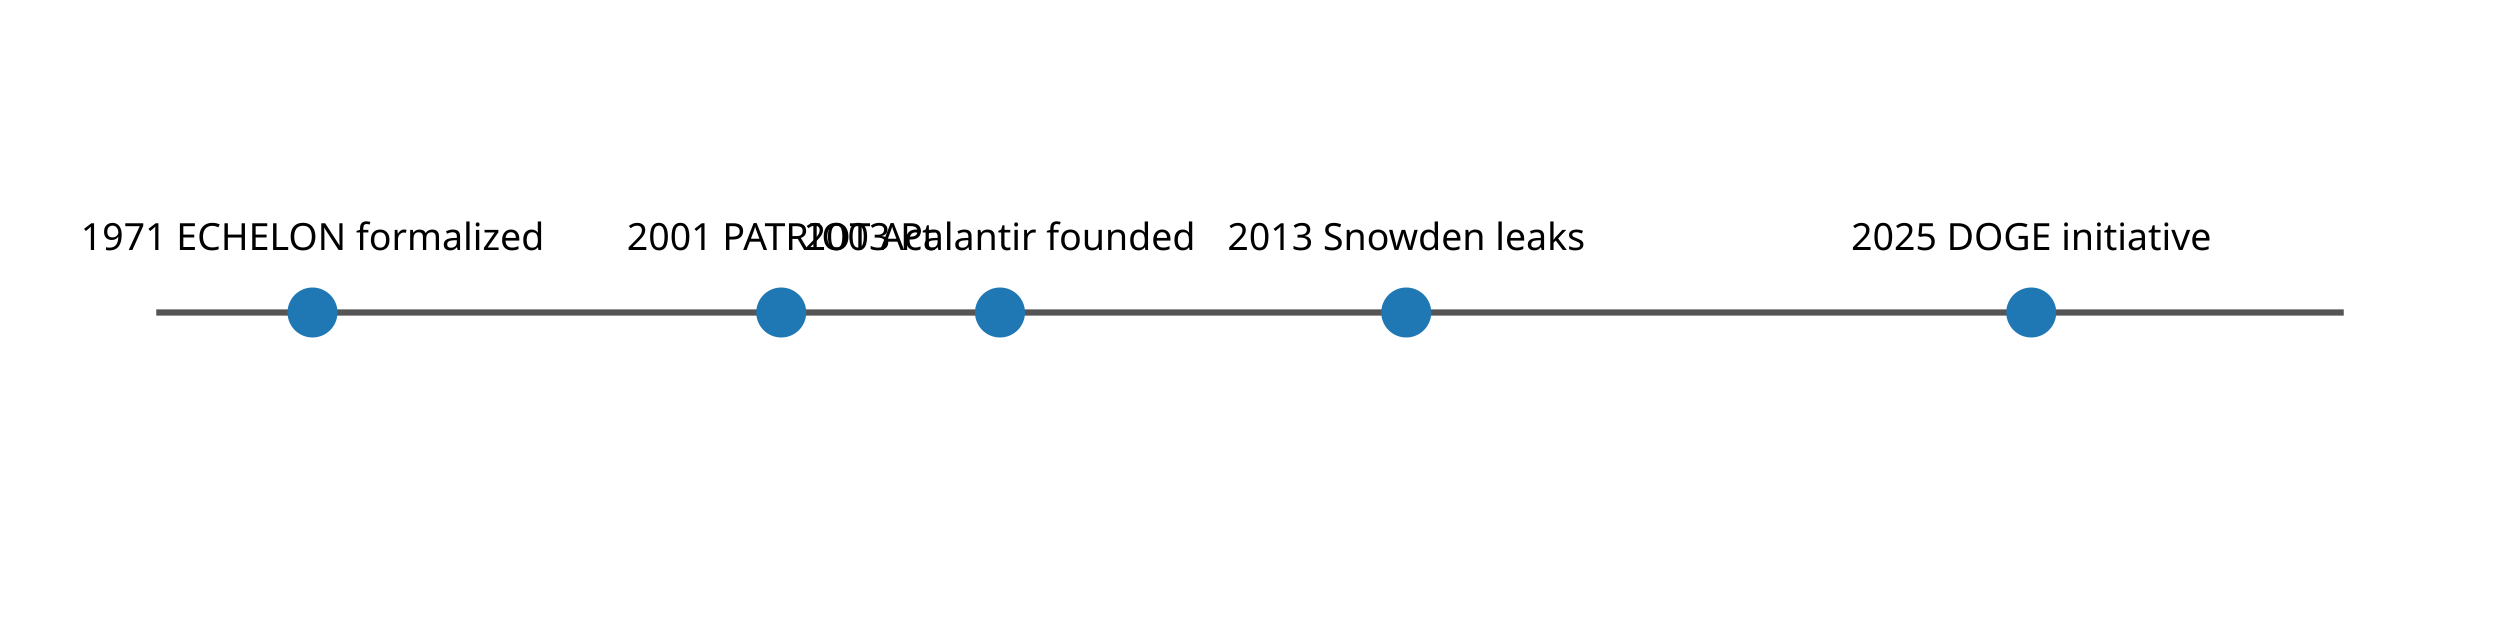
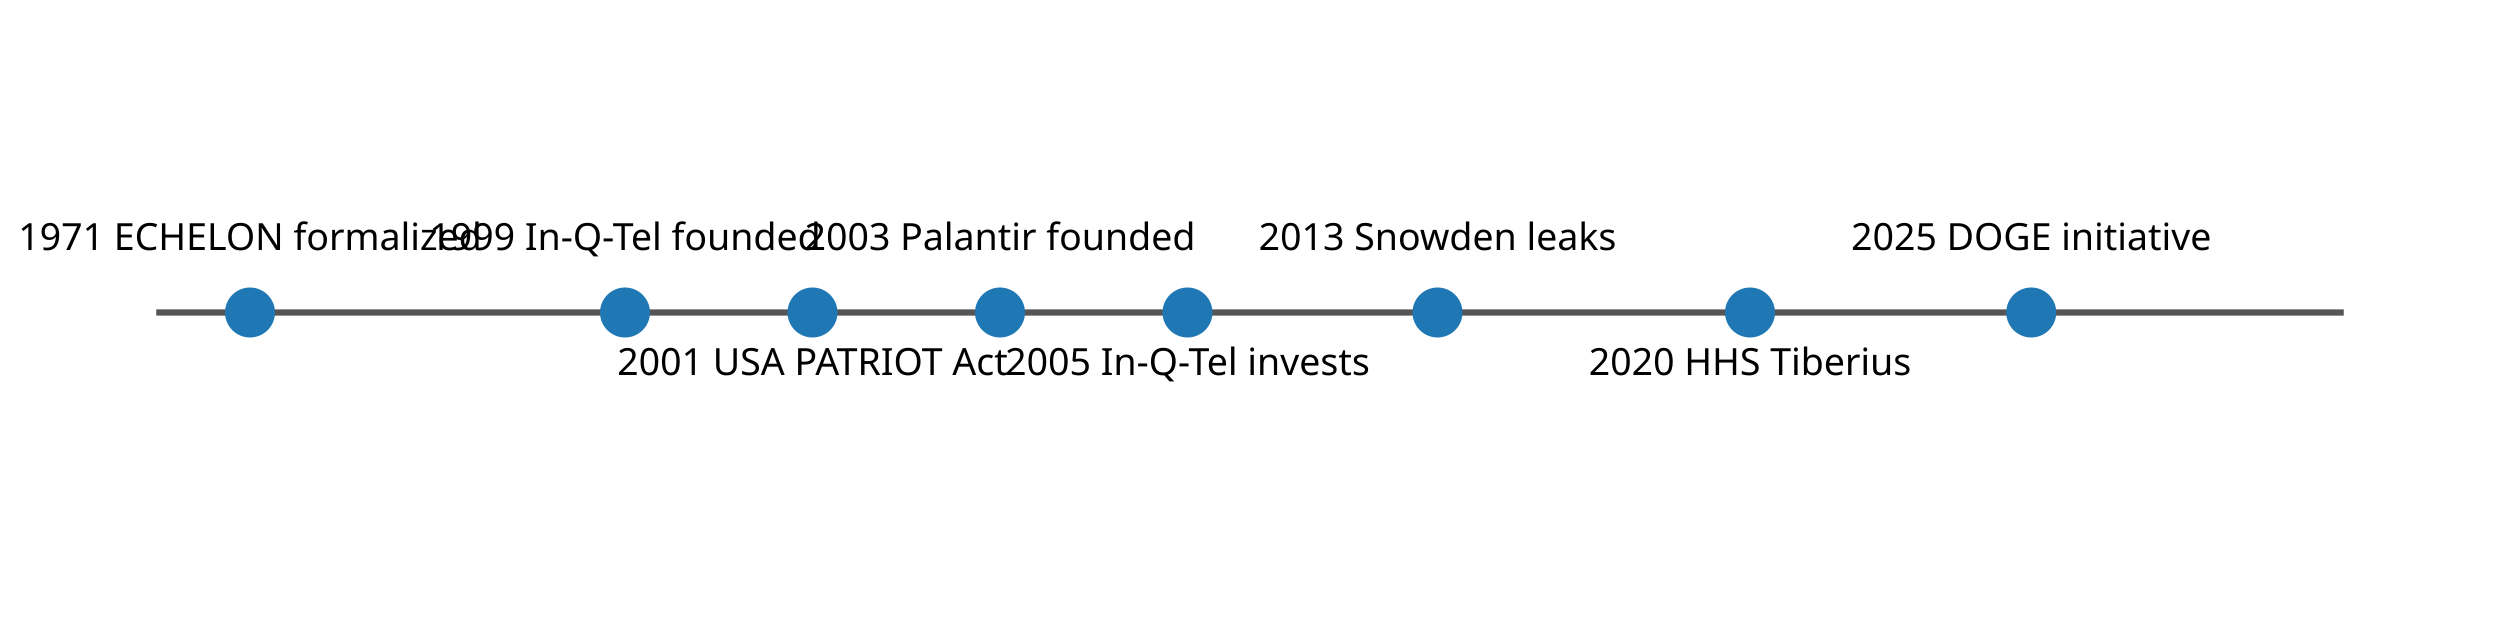
<svg xmlns="http://www.w3.org/2000/svg" width="800" height="200" viewBox="0 0 800 200">
  <style>
    .label { font: 12px sans-serif; }
  </style>
  <line x1="50" y1="100" x2="750" y2="100" stroke="#555" stroke-width="2" />
-   <circle cx="100" cy="100" r="8" fill="#1f77b4" />
-   <text x="100" y="80" text-anchor="middle" class="label">1971 ECHELON formalized</text>
-   <circle cx="250" cy="100" r="8" fill="#1f77b4" />
-   <text x="250" y="80" text-anchor="middle" class="label">2001 PATRIOT Act</text>
+   <circle cx="80" cy="100" r="8" fill="#1f77b4" />
+   <text x="80" y="80" text-anchor="middle" class="label">1971 ECHELON formalized</text>
+   <circle cx="200" cy="100" r="8" fill="#1f77b4" />
+   <text x="200" y="80" text-anchor="middle" class="label">1999 In-Q-Tel founded</text>
+   <circle cx="260" cy="100" r="8" fill="#1f77b4" />
+   <text x="260" y="120" text-anchor="middle" class="label">2001 USA PATRIOT Act</text>
  <circle cx="320" cy="100" r="8" fill="#1f77b4" />
  <text x="320" y="80" text-anchor="middle" class="label">2003 Palantir founded</text>
-   <circle cx="450" cy="100" r="8" fill="#1f77b4" />
-   <text x="450" y="80" text-anchor="middle" class="label">2013 Snowden leaks</text>
+   <circle cx="380" cy="100" r="8" fill="#1f77b4" />
+   <text x="380" y="120" text-anchor="middle" class="label">2005 In-Q-Tel invests</text>
+   <circle cx="460" cy="100" r="8" fill="#1f77b4" />
+   <text x="460" y="80" text-anchor="middle" class="label">2013 Snowden leaks</text>
+   <circle cx="560" cy="100" r="8" fill="#1f77b4" />
+   <text x="560" y="120" text-anchor="middle" class="label">2020 HHS Tiberius</text>
  <circle cx="650" cy="100" r="8" fill="#1f77b4" />
  <text x="650" y="80" text-anchor="middle" class="label">2025 DOGE initiative</text>
</svg>
